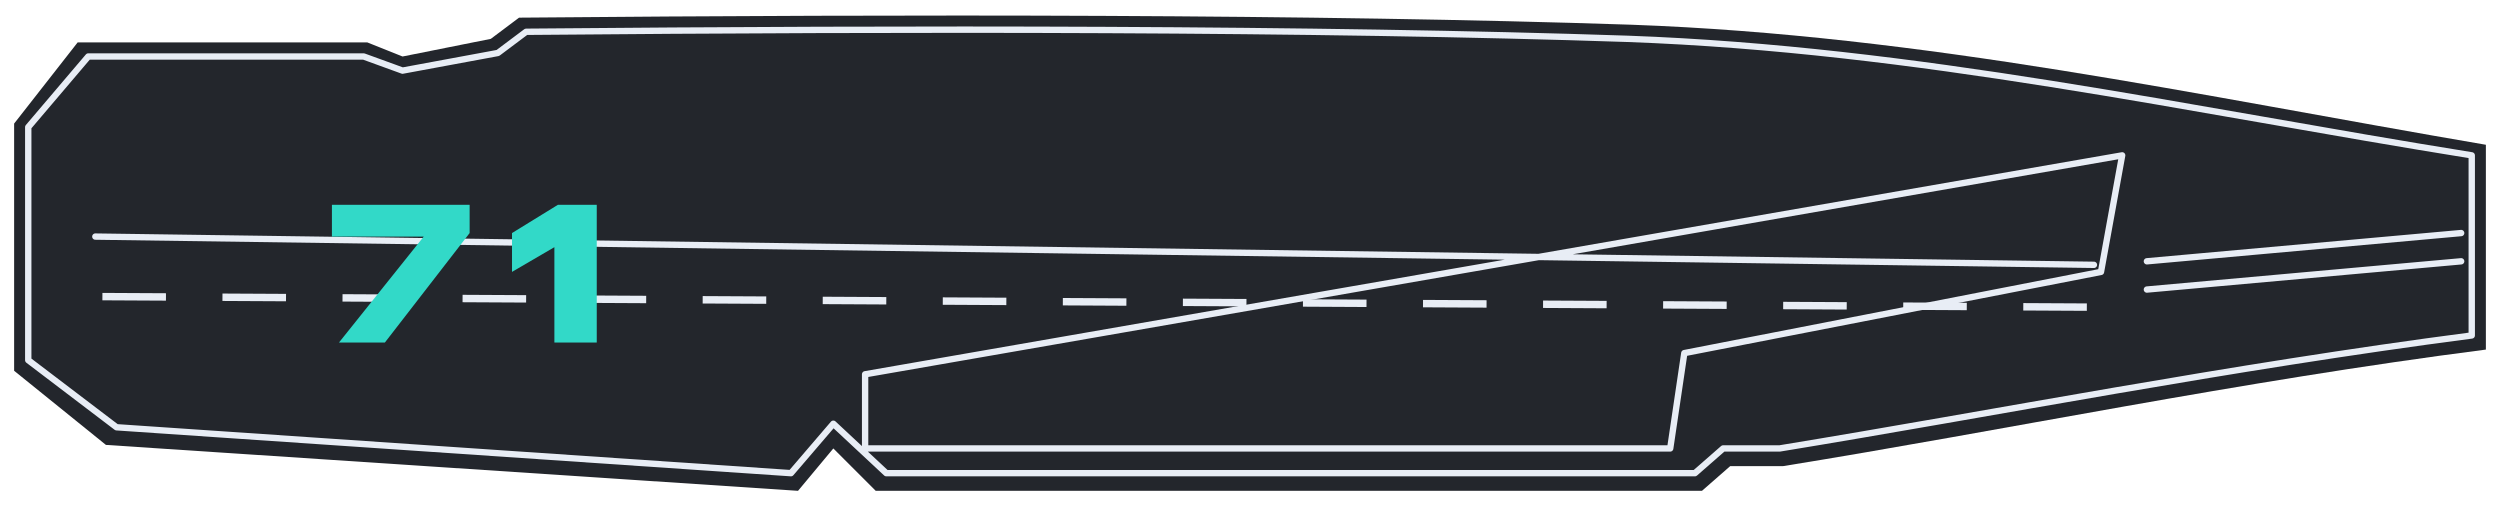
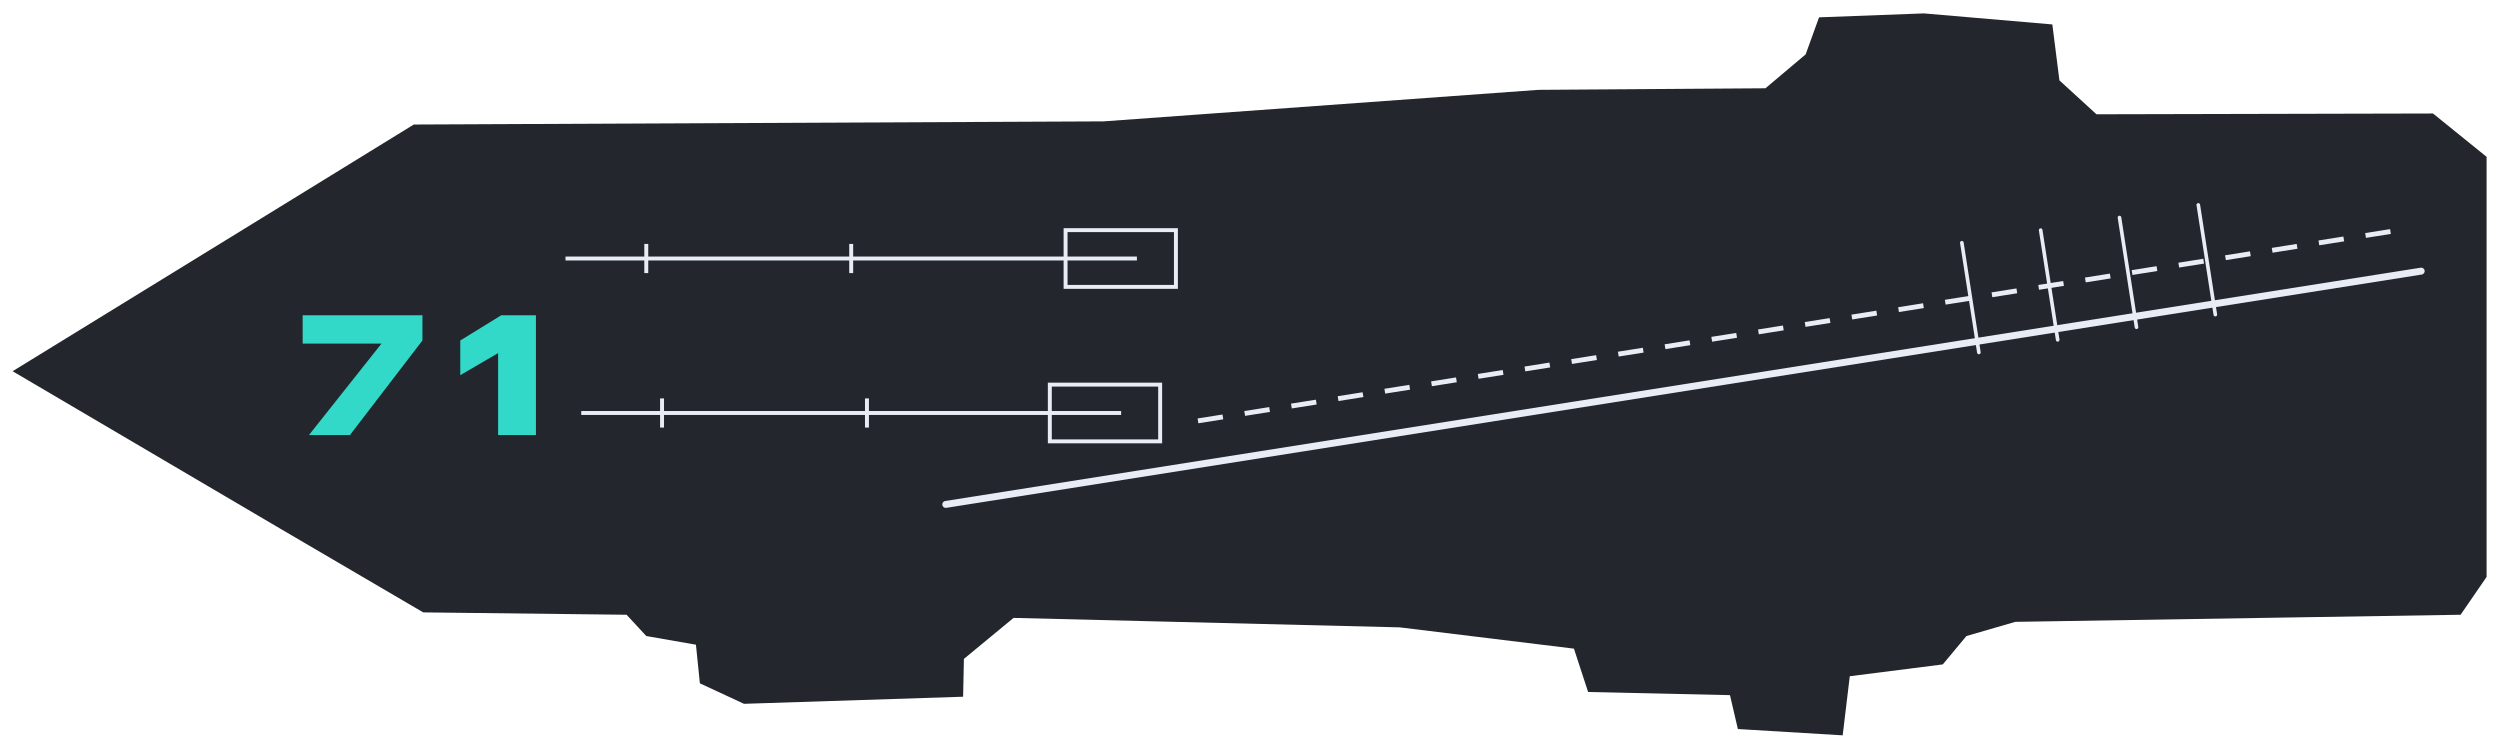
- <svg xmlns="http://www.w3.org/2000/svg" viewBox="0 0 708 144">
+ <svg xmlns="http://www.w3.org/2000/svg" viewBox="0 0 793 238">
  <g id="deck">
-     <path fill="#23262c" d="M4 35 22 12h82l10 4 25-5 8-6c112-1 225-1 315 2 83 3 160 20 242 34v58c-70 9-137 23-199 33h-15l-8 7H248l-12-12-10 12-196-13-26-21Z" />
+     <path fill="#23262c" d="M4 117.75 89 167.75 134.25 194.25 198.75 195 205 201.75 220.75 204.5 222 216.75 236 223.25 305.5 221 305.75 209 321.5 196 444 199 499.25 205.75 503.75 219.5 548.75 220.5 551.25 231.25 584.5 233.25 586.75 214.5 616.25 210.75 623.75 201.75 639.25 197.25 780.5 195 788.75 183V49.75L771.75 36 665 36.25 653.25 25.5 651 7.75 610.25 4.25 577 5.5 572.75 17.25 560 28 488 28.5 350 38.5 131.25 39.5 89 65.5Z" />
  </g>
  <g id="markings">
-     <path fill="none" stroke="#e8edf5" stroke-width="1.8" stroke-linecap="round" stroke-linejoin="round" d="M8 36 25 16h78l11 4 27-5 8-6c111-1 223-1 312 2 82 3 158 20 239 33v51c-69 9-135 22-196 32h-16l-8 7H251l-15-14-12 14-191-13-25-19Zm19 31 566 8M245 106 601 44l-6 33-118 23-4 27M245 106v21h228M608 74l89-8M608 82l89-8" />
-     <path fill="none" stroke="#e8edf5" stroke-width="2.1" stroke-linecap="butt" stroke-dasharray="18 16" d="M29 84 595 87" />
+     <path id="foul-line" fill="none" stroke="#e8edf5" stroke-width="2.2" stroke-linecap="round" stroke-linejoin="round" d="M300 160 768 86" />
+     <path id="landing-centerline" fill="none" stroke="#e8edf5" stroke-width="1.55" stroke-linecap="butt" stroke-dasharray="8 7" d="M380 133.5 761 73" />
+     <path id="catapult-details" fill="none" stroke="#e8edf5" stroke-width="1.25" stroke-linecap="square" stroke-linejoin="miter" d="M180 82H360M185 131H355M338 73h35v18h-35ZM333 122h35v18h-35ZM205 78v8M270 78v8M210 127v8M275 127v8" />
+     <path id="arresting-wires" fill="none" stroke="#e8edf5" stroke-width="1.15" stroke-linecap="round" d="M622.3 77 627.7 111.8M647.3 73 652.7 107.8M672.3 69 677.7 103.8M697.3 65 702.7 99.8" />
  </g>
  <g id="team">
-     <path fill="#32d9c8" d="M94 58h39v8l-24 31H96l24-30H94Zm51 8 13-8h11v39h-12V70l-12 7Z" />
+     <path fill="#32d9c8" d="M96 100h38v8l-23 30H98l23-29H96Zm50 8 13-8h11v38h-12v-26l-12 7Z" />
  </g>
</svg>
